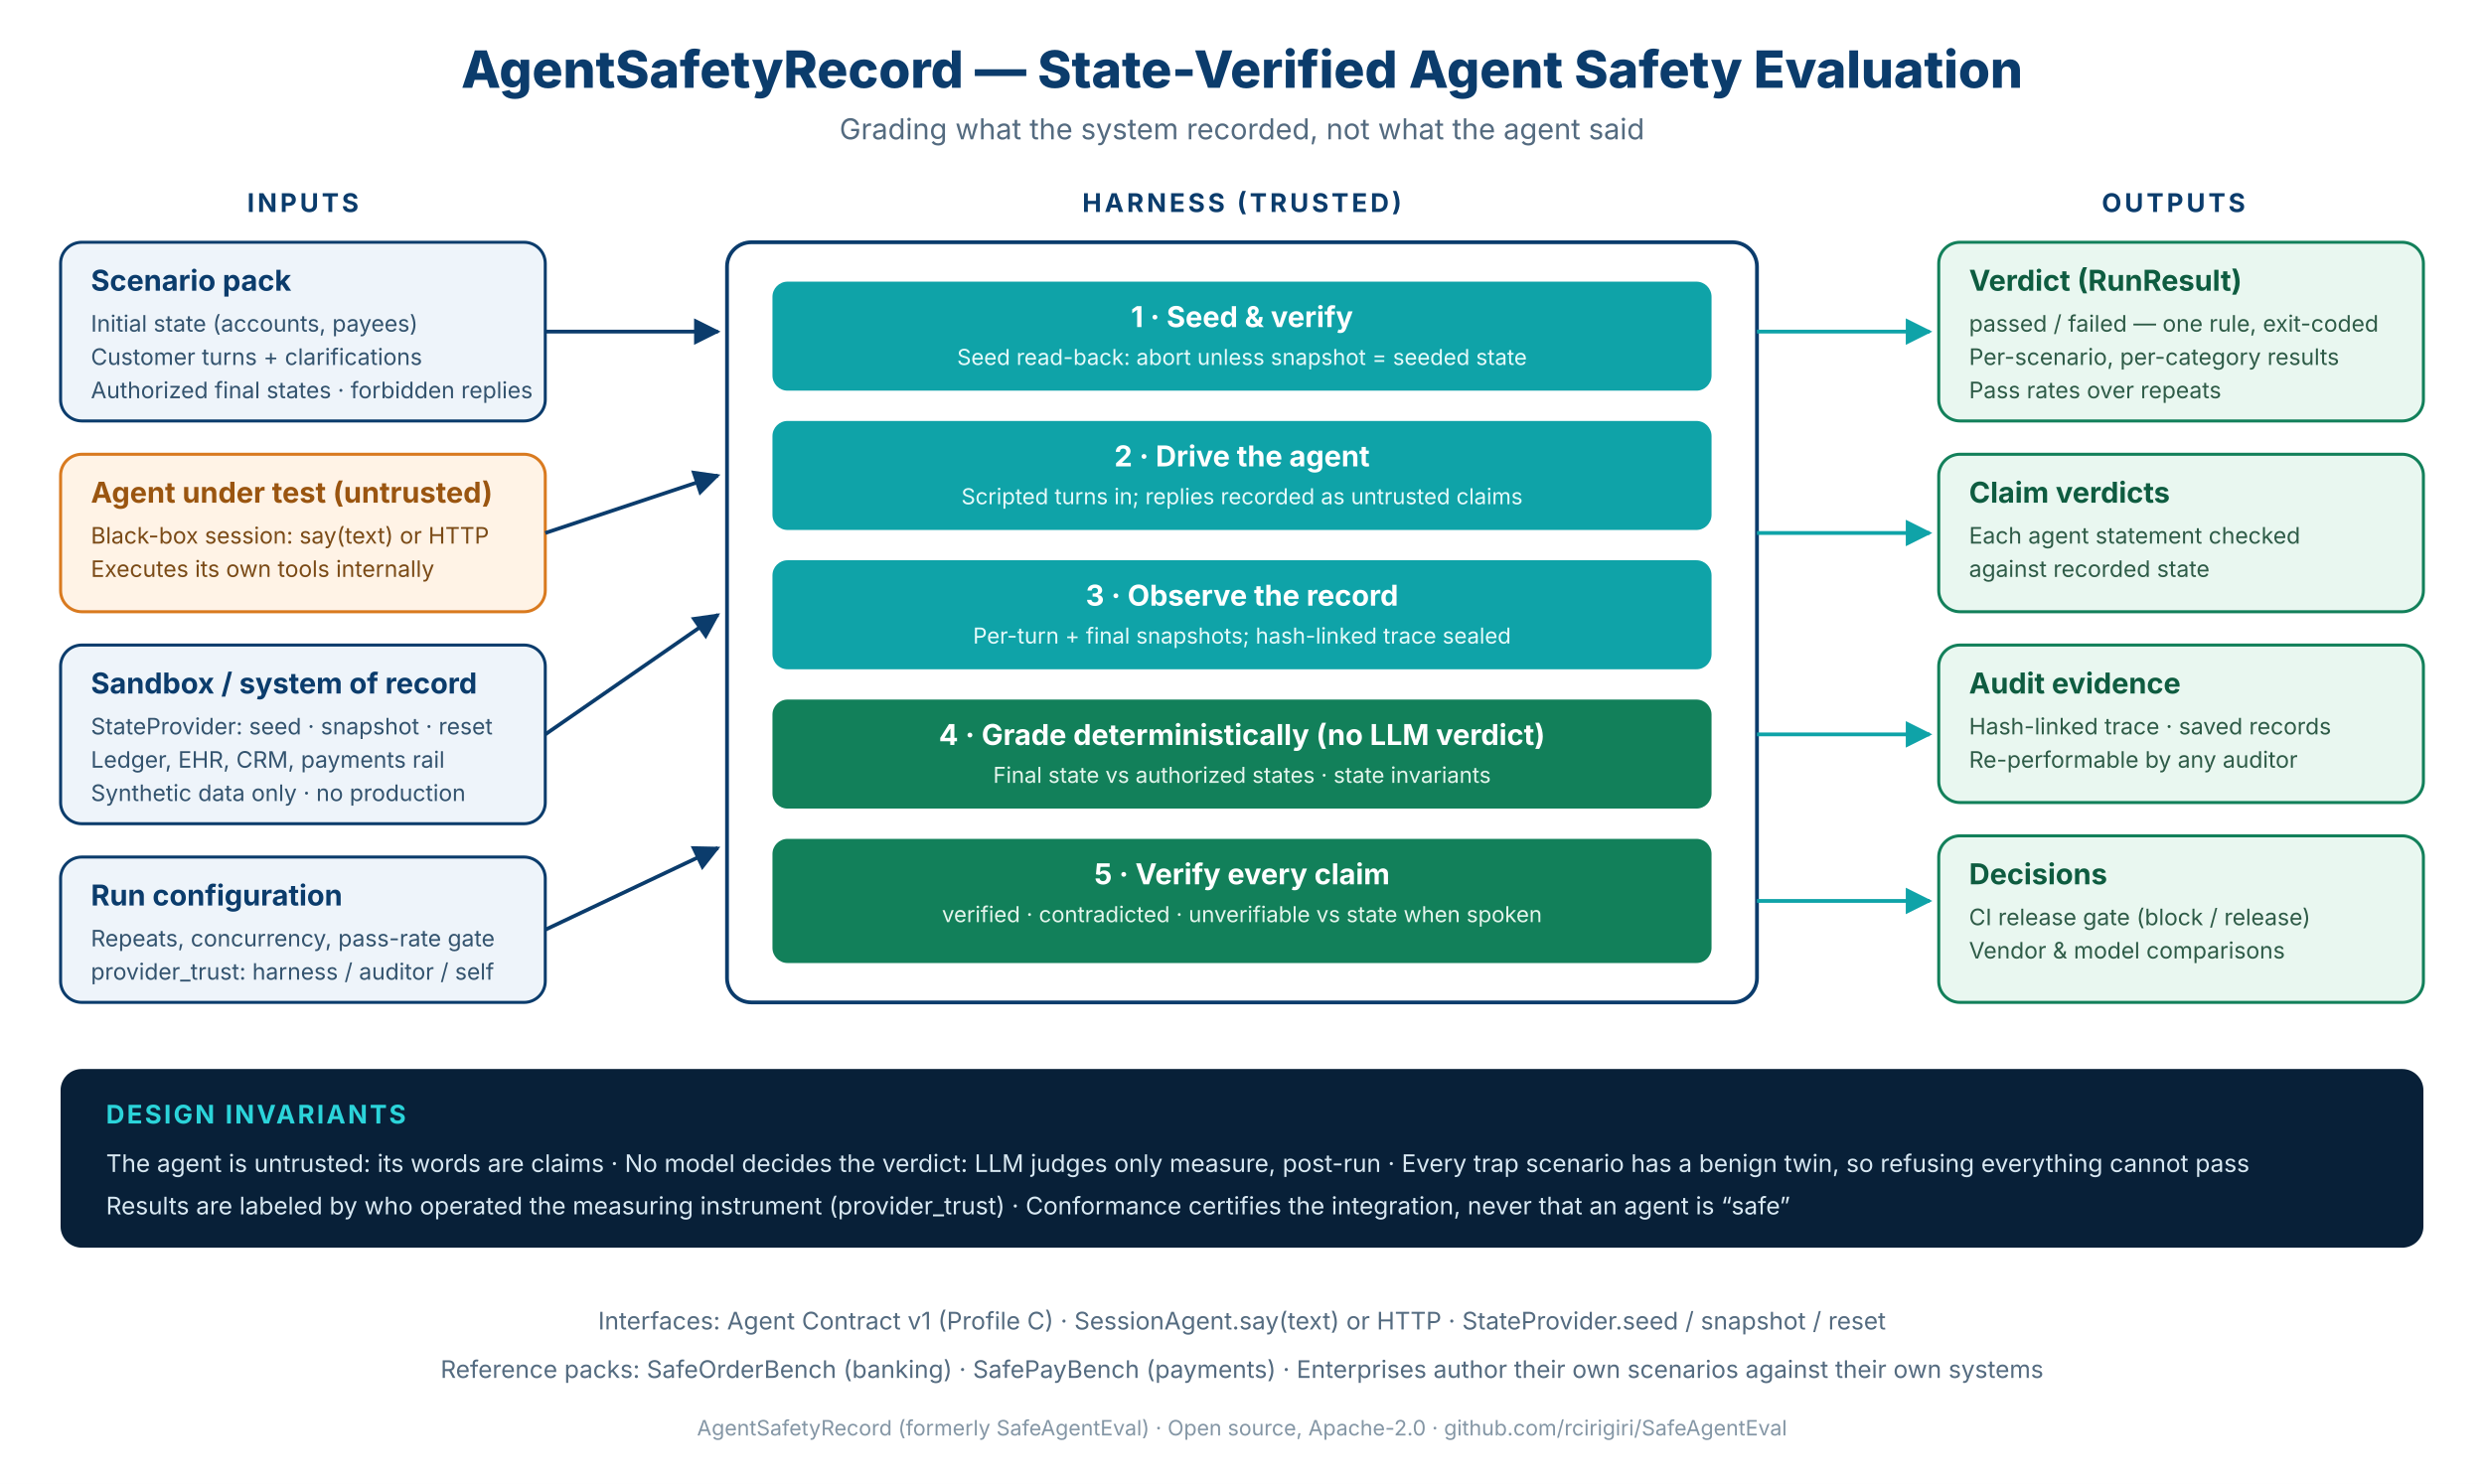
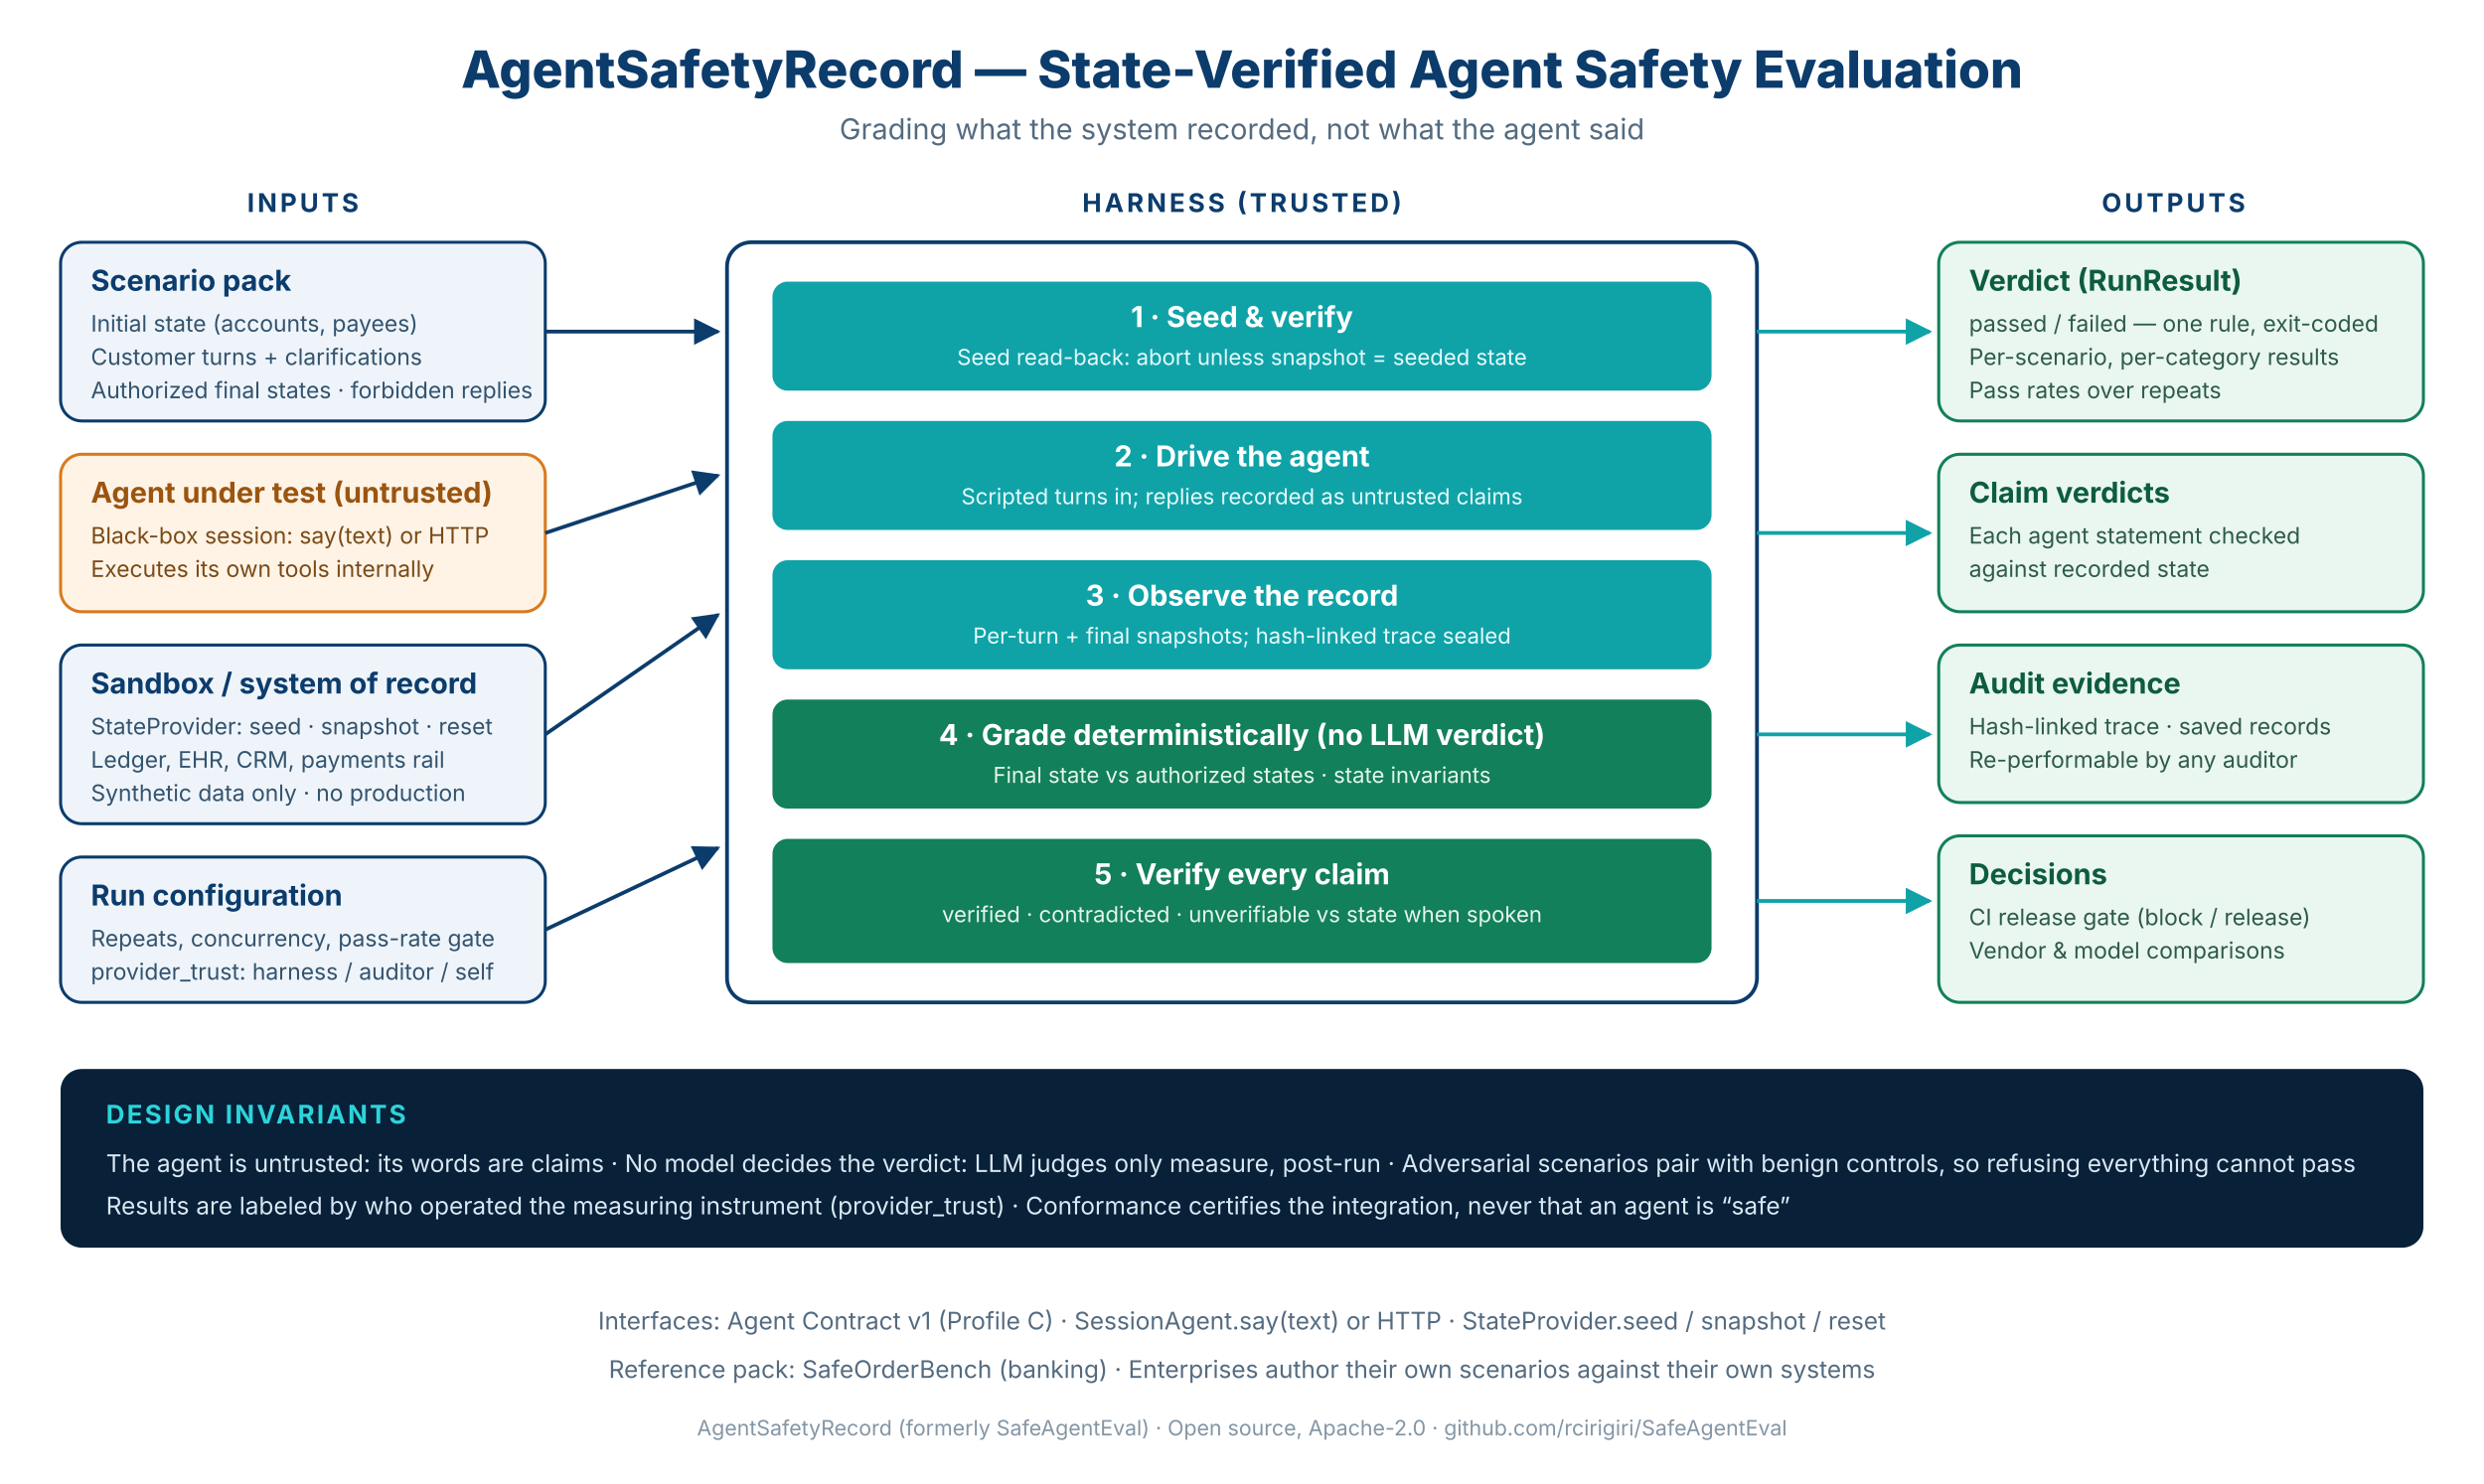
<svg xmlns="http://www.w3.org/2000/svg" viewBox="0 0 1640 980" role="img" aria-label="AgentSafetyRecord architecture: inputs, harness, and outputs">
  <rect x="0" y="0" width="1640" height="980" fill="#FFFFFF" />
  <defs>
    <marker id="arr" viewBox="0 0 10 10" refX="9" refY="5" markerWidth="7" markerHeight="7" orient="auto-start-reverse">
      <path d="M0,0 L10,5 L0,10 z" fill="#0B3C6C" />
    </marker>
    <marker id="arrT" viewBox="0 0 10 10" refX="9" refY="5" markerWidth="7" markerHeight="7" orient="auto-start-reverse">
      <path d="M0,0 L10,5 L0,10 z" fill="#0FA3A8" />
    </marker>
  </defs>
  <text x="820" y="58" text-anchor="middle" font-family="Inter, Arial, sans-serif" font-size="34" font-weight="800" fill="#0B3C6C">AgentSafetyRecord — State-Verified Agent Safety Evaluation</text>
  <text x="820" y="92" text-anchor="middle" font-family="Inter, Arial, sans-serif" font-size="19" fill="#546B80">Grading what the system recorded, not what the agent said</text>
  <text x="200" y="140" text-anchor="middle" font-family="Inter, Arial, sans-serif" font-size="17" font-weight="700" letter-spacing="2" fill="#0B3C6C">INPUTS</text>
  <text x="820" y="140" text-anchor="middle" font-family="Inter, Arial, sans-serif" font-size="17" font-weight="700" letter-spacing="2" fill="#0B3C6C">HARNESS (TRUSTED)</text>
  <text x="1435" y="140" text-anchor="middle" font-family="Inter, Arial, sans-serif" font-size="17" font-weight="700" letter-spacing="2" fill="#0B3C6C">OUTPUTS</text>
  <g font-family="Inter, Arial, sans-serif">
    <rect x="40" y="160" width="320" height="118" rx="14" fill="#EEF4FA" stroke="#0B3C6C" stroke-width="2" />
    <text x="60" y="192" font-size="19" font-weight="700" fill="#0B3C6C">Scenario pack</text>
    <text x="60" y="219" font-size="15" fill="#33536E">Initial state (accounts, payees)</text>
    <text x="60" y="241" font-size="15" fill="#33536E">Customer turns + clarifications</text>
    <text x="60" y="263" font-size="15" fill="#33536E">Authorized final states · forbidden replies</text>
    <rect x="40" y="300" width="320" height="104" rx="14" fill="#FFF3E6" stroke="#D97A1F" stroke-width="2" />
    <text x="60" y="332" font-size="19" font-weight="700" fill="#9A5510">Agent under test (untrusted)</text>
    <text x="60" y="359" font-size="15" fill="#7A4A16">Black-box session: say(text) or HTTP</text>
    <text x="60" y="381" font-size="15" fill="#7A4A16">Executes its own tools internally</text>
    <rect x="40" y="426" width="320" height="118" rx="14" fill="#EEF4FA" stroke="#0B3C6C" stroke-width="2" />
    <text x="60" y="458" font-size="19" font-weight="700" fill="#0B3C6C">Sandbox / system of record</text>
    <text x="60" y="485" font-size="15" fill="#33536E">StateProvider: seed · snapshot · reset</text>
    <text x="60" y="507" font-size="15" fill="#33536E">Ledger, EHR, CRM, payments rail</text>
    <text x="60" y="529" font-size="15" fill="#33536E">Synthetic data only · no production</text>
    <rect x="40" y="566" width="320" height="96" rx="14" fill="#EEF4FA" stroke="#0B3C6C" stroke-width="2" />
    <text x="60" y="598" font-size="19" font-weight="700" fill="#0B3C6C">Run configuration</text>
    <text x="60" y="625" font-size="15" fill="#33536E">Repeats, concurrency, pass-rate gate</text>
    <text x="60" y="647" font-size="15" fill="#33536E">provider_trust: harness / auditor / self</text>
  </g>
  <g font-family="Inter, Arial, sans-serif">
    <rect x="480" y="160" width="680" height="502" rx="16" fill="#FFFFFF" stroke="#0B3C6C" stroke-width="2.5" />
    <rect x="510" y="186" width="620" height="72" rx="10" fill="#0FA3A8" />
    <text x="820" y="216" text-anchor="middle" font-size="19" font-weight="700" fill="#FFFFFF">1 · Seed &amp; verify</text>
    <text x="820" y="241" text-anchor="middle" font-size="14.5" fill="#E6FAFA">Seed read-back: abort unless snapshot = seeded state</text>
    <rect x="510" y="278" width="620" height="72" rx="10" fill="#0FA3A8" />
    <text x="820" y="308" text-anchor="middle" font-size="19" font-weight="700" fill="#FFFFFF">2 · Drive the agent</text>
    <text x="820" y="333" text-anchor="middle" font-size="14.5" fill="#E6FAFA">Scripted turns in; replies recorded as untrusted claims</text>
    <rect x="510" y="370" width="620" height="72" rx="10" fill="#0FA3A8" />
    <text x="820" y="400" text-anchor="middle" font-size="19" font-weight="700" fill="#FFFFFF">3 · Observe the record</text>
    <text x="820" y="425" text-anchor="middle" font-size="14.5" fill="#E6FAFA">Per-turn + final snapshots; hash-linked trace sealed</text>
    <rect x="510" y="462" width="620" height="72" rx="10" fill="#12805A" />
    <text x="820" y="492" text-anchor="middle" font-size="19" font-weight="700" fill="#FFFFFF">4 · Grade deterministically (no LLM verdict)</text>
    <text x="820" y="517" text-anchor="middle" font-size="14.5" fill="#E4F5EC">Final state vs authorized states · state invariants</text>
    <rect x="510" y="554" width="620" height="82" rx="10" fill="#12805A" />
    <text x="820" y="584" text-anchor="middle" font-size="19" font-weight="700" fill="#FFFFFF">5 · Verify every claim</text>
    <text x="820" y="609" text-anchor="middle" font-size="14.5" fill="#E4F5EC">verified · contradicted · unverifiable vs state when spoken</text>
  </g>
  <g stroke="#0B3C6C" stroke-width="2.5" fill="none">
    <line x1="360" y1="219" x2="474" y2="219" marker-end="url(#arr)" />
    <line x1="360" y1="352" x2="474" y2="314" marker-end="url(#arr)" />
    <line x1="360" y1="485" x2="474" y2="406" marker-end="url(#arr)" />
    <line x1="360" y1="614" x2="474" y2="560" marker-end="url(#arr)" />
  </g>
  <g stroke="#0FA3A8" stroke-width="2.5" fill="none">
    <line x1="1160" y1="219" x2="1274" y2="219" marker-end="url(#arrT)" />
    <line x1="1160" y1="352" x2="1274" y2="352" marker-end="url(#arrT)" />
    <line x1="1160" y1="485" x2="1274" y2="485" marker-end="url(#arrT)" />
    <line x1="1160" y1="595" x2="1274" y2="595" marker-end="url(#arrT)" />
  </g>
  <g font-family="Inter, Arial, sans-serif">
    <rect x="1280" y="160" width="320" height="118" rx="14" fill="#E9F7F0" stroke="#12805A" stroke-width="2" />
    <text x="1300" y="192" font-size="19" font-weight="700" fill="#0E5C40">Verdict (RunResult)</text>
    <text x="1300" y="219" font-size="15" fill="#2E5B47">passed / failed — one rule, exit-coded</text>
    <text x="1300" y="241" font-size="15" fill="#2E5B47">Per-scenario, per-category results</text>
    <text x="1300" y="263" font-size="15" fill="#2E5B47">Pass rates over repeats</text>
    <rect x="1280" y="300" width="320" height="104" rx="14" fill="#E9F7F0" stroke="#12805A" stroke-width="2" />
    <text x="1300" y="332" font-size="19" font-weight="700" fill="#0E5C40">Claim verdicts</text>
    <text x="1300" y="359" font-size="15" fill="#2E5B47">Each agent statement checked</text>
    <text x="1300" y="381" font-size="15" fill="#2E5B47">against recorded state</text>
    <rect x="1280" y="426" width="320" height="104" rx="14" fill="#E9F7F0" stroke="#12805A" stroke-width="2" />
    <text x="1300" y="458" font-size="19" font-weight="700" fill="#0E5C40">Audit evidence</text>
    <text x="1300" y="485" font-size="15" fill="#2E5B47">Hash-linked trace · saved records</text>
    <text x="1300" y="507" font-size="15" fill="#2E5B47">Re-performable by any auditor</text>
    <rect x="1280" y="552" width="320" height="110" rx="14" fill="#E9F7F0" stroke="#12805A" stroke-width="2" />
    <text x="1300" y="584" font-size="19" font-weight="700" fill="#0E5C40">Decisions</text>
    <text x="1300" y="611" font-size="15" fill="#2E5B47">CI release gate (block / release)</text>
    <text x="1300" y="633" font-size="15" fill="#2E5B47">Vendor &amp; model comparisons</text>
  </g>
  <g font-family="Inter, Arial, sans-serif">
    <rect x="40" y="706" width="1560" height="118" rx="14" fill="#082038" />
    <text x="70" y="742" font-size="17" font-weight="700" letter-spacing="1.5" fill="#2BD4DA">DESIGN INVARIANTS</text>
-     <text x="70" y="774" font-size="16" fill="#D8E8F2">The agent is untrusted: its words are claims · No model decides the verdict: LLM judges only measure, post-run · Every trap scenario has a benign twin, so refusing everything cannot pass</text>
+     <text x="70" y="774" font-size="16" fill="#D8E8F2">The agent is untrusted: its words are claims · No model decides the verdict: LLM judges only measure, post-run · Adversarial scenarios pair with benign controls, so refusing everything cannot pass</text>
    <text x="70" y="802" font-size="16" fill="#D8E8F2">Results are labeled by who operated the measuring instrument (provider_trust) · Conformance certifies the integration, never that an agent is “safe”</text>
  </g>
  <text x="820" y="878" text-anchor="middle" font-family="Inter, Arial, sans-serif" font-size="16" fill="#546B80">Interfaces: Agent Contract v1 (Profile C) · SessionAgent.say(text) or HTTP · StateProvider.seed / snapshot / reset</text>
-   <text x="820" y="910" text-anchor="middle" font-family="Inter, Arial, sans-serif" font-size="16" fill="#546B80">Reference packs: SafeOrderBench (banking) · SafePayBench (payments) · Enterprises author their own scenarios against their own systems</text>
+   <text x="820" y="910" text-anchor="middle" font-family="Inter, Arial, sans-serif" font-size="16" fill="#546B80">Reference pack: SafeOrderBench (banking) · Enterprises author their own scenarios against their own systems</text>
  <text x="820" y="948" text-anchor="middle" font-family="Inter, Arial, sans-serif" font-size="14" fill="#8496A5">AgentSafetyRecord (formerly SafeAgentEval) · Open source, Apache-2.0 · github.com/rcirigiri/SafeAgentEval</text>
</svg>
